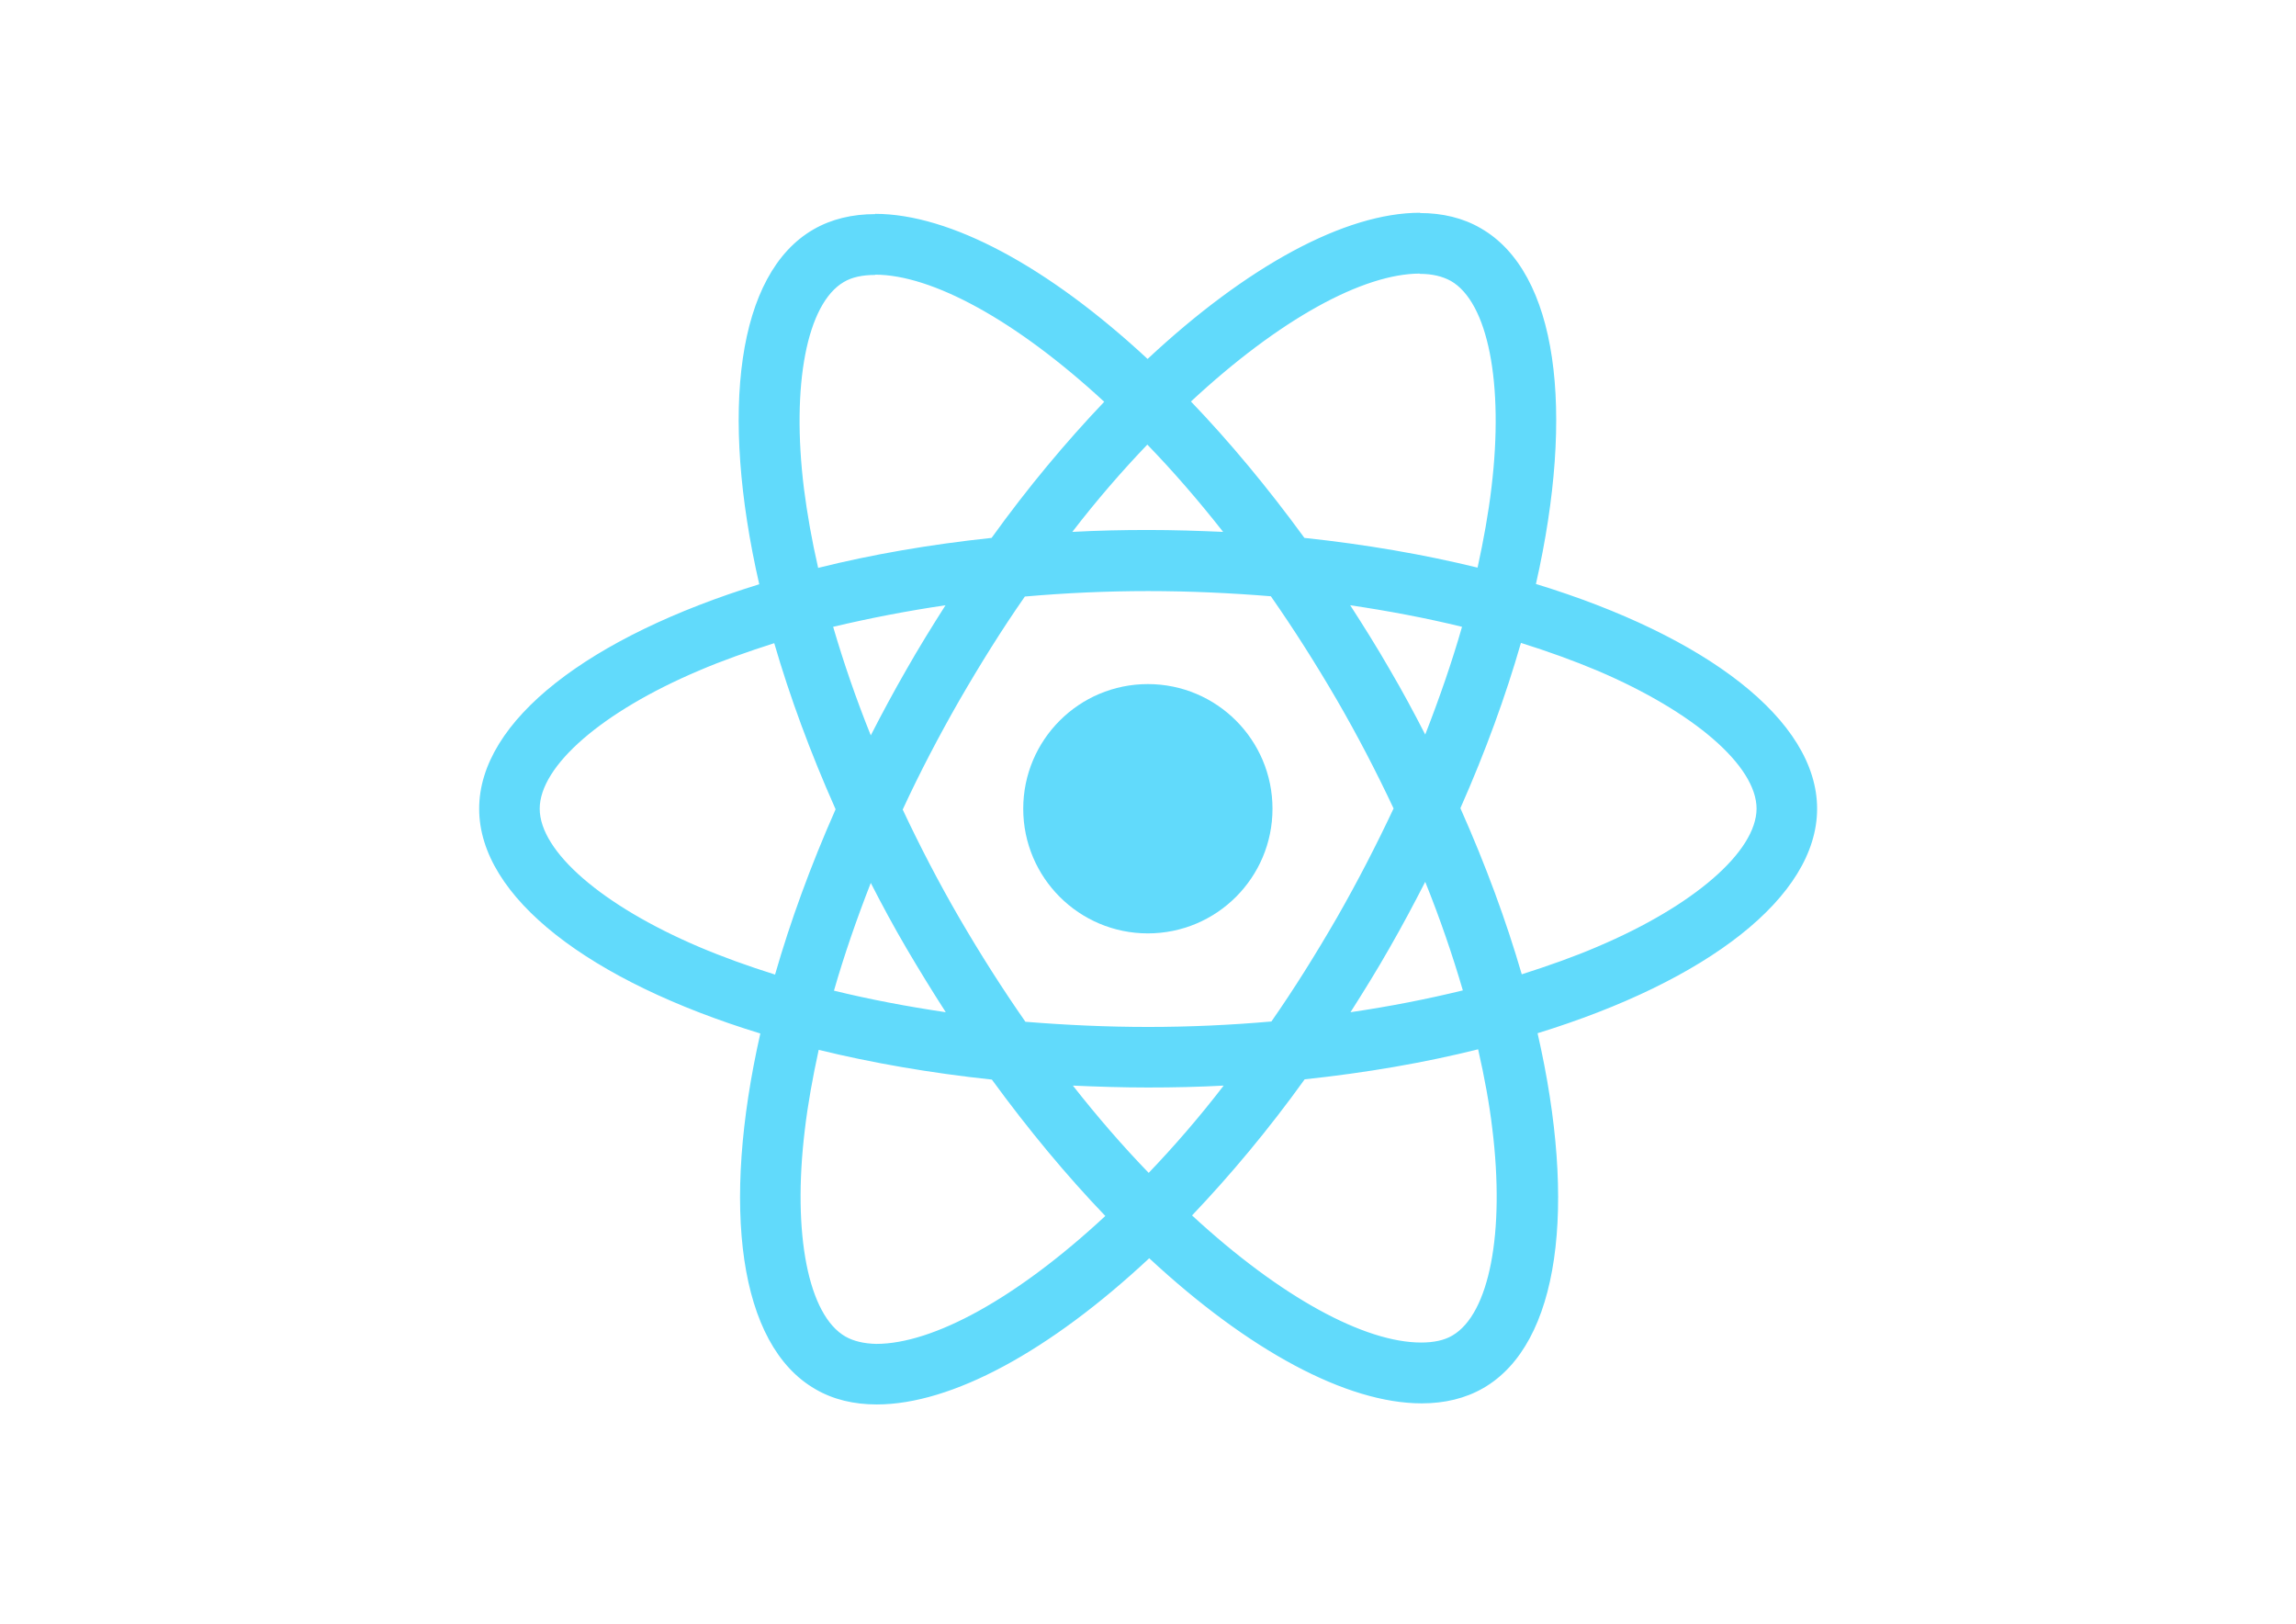
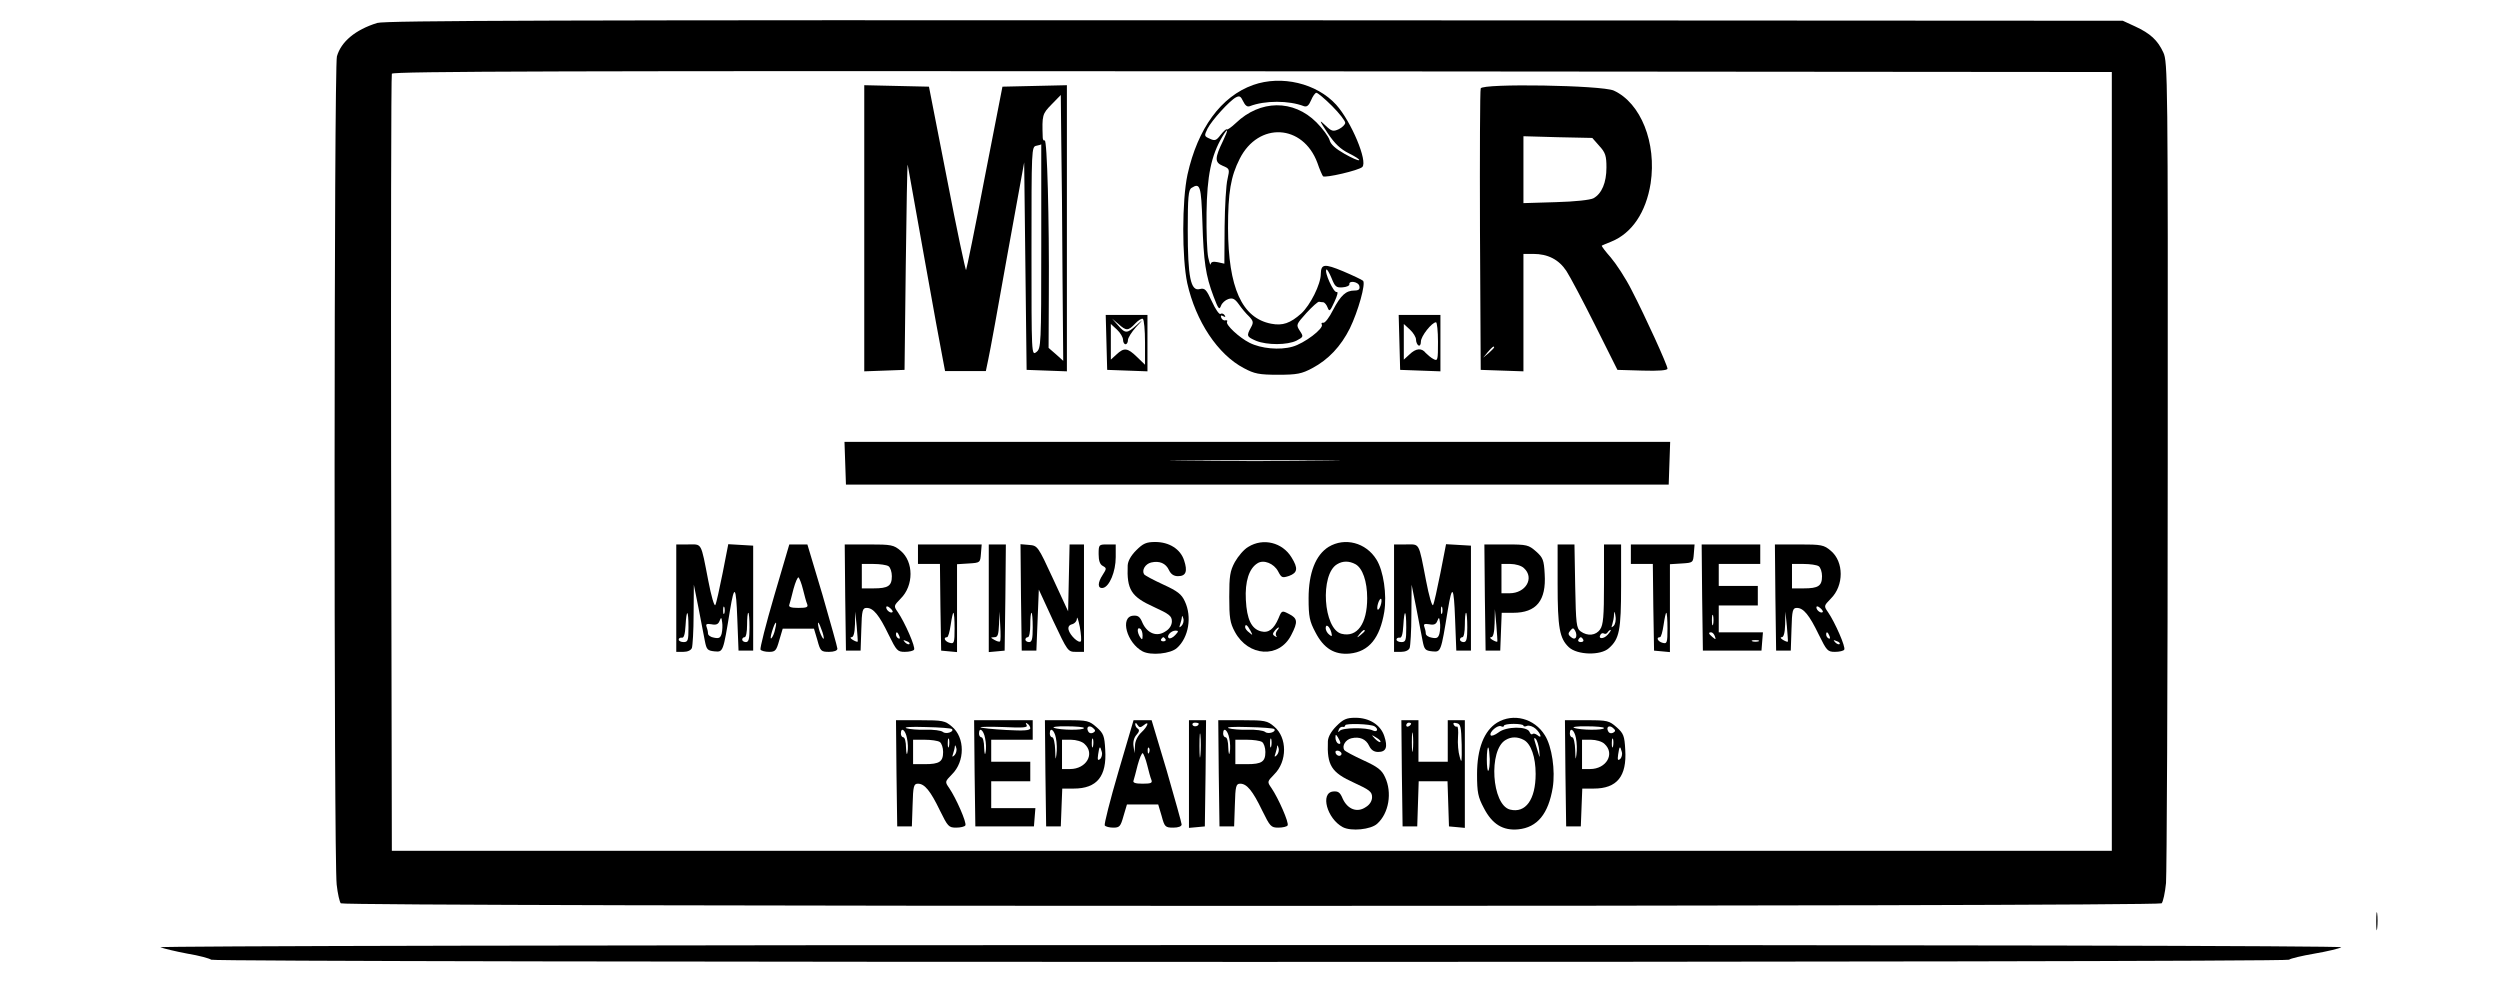
- <svg xmlns="http://www.w3.org/2000/svg" viewBox="0 0 841.9 595.3">
-   <g fill="#61DAFB">
-     <path d="M666.3 296.5c0-32.5-40.7-63.3-103.1-82.4 14.4-63.6 8-114.2-20.2-130.4-6.5-3.8-14.1-5.6-22.4-5.6v22.3c4.6 0 8.3.9 11.4 2.6 13.6 7.8 19.5 37.5 14.9 75.7-1.1 9.4-2.9 19.3-5.1 29.4-19.6-4.8-41-8.5-63.5-10.9-13.5-18.5-27.5-35.3-41.6-50 32.6-30.3 63.2-46.9 84-46.9V78c-27.5 0-63.5 19.6-99.9 53.6-36.4-33.8-72.4-53.2-99.9-53.2v22.3c20.7 0 51.4 16.5 84 46.6-14 14.7-28 31.4-41.3 49.9-22.6 2.4-44 6.1-63.6 11-2.3-10-4-19.7-5.2-29-4.7-38.2 1.1-67.9 14.6-75.8 3-1.8 6.9-2.6 11.5-2.6V78.5c-8.4 0-16 1.8-22.6 5.6-28.1 16.2-34.4 66.7-19.9 130.1-62.2 19.2-102.7 49.9-102.7 82.3 0 32.5 40.7 63.3 103.1 82.4-14.4 63.6-8 114.2 20.2 130.4 6.5 3.8 14.1 5.6 22.5 5.6 27.5 0 63.5-19.6 99.9-53.6 36.4 33.8 72.4 53.2 99.9 53.2 8.4 0 16-1.8 22.6-5.6 28.1-16.2 34.4-66.7 19.9-130.1 62-19.1 102.5-49.9 102.5-82.3zm-130.2-66.7c-3.7 12.9-8.3 26.2-13.5 39.5-4.1-8-8.4-16-13.1-24-4.6-8-9.5-15.8-14.4-23.4 14.2 2.1 27.9 4.7 41 7.9zm-45.8 106.5c-7.8 13.5-15.8 26.3-24.1 38.2-14.9 1.3-30 2-45.2 2-15.1 0-30.2-.7-45-1.9-8.3-11.9-16.4-24.6-24.2-38-7.6-13.1-14.5-26.4-20.8-39.8 6.2-13.4 13.2-26.8 20.7-39.9 7.8-13.5 15.8-26.3 24.1-38.2 14.9-1.3 30-2 45.2-2 15.1 0 30.2.7 45 1.9 8.3 11.9 16.4 24.6 24.2 38 7.6 13.1 14.5 26.4 20.8 39.8-6.3 13.4-13.2 26.8-20.7 39.9zm32.3-13c5.4 13.4 10 26.8 13.8 39.8-13.1 3.2-26.9 5.9-41.2 8 4.9-7.7 9.8-15.6 14.4-23.7 4.6-8 8.9-16.1 13-24.1zM421.2 430c-9.3-9.6-18.6-20.3-27.8-32 9 .4 18.2.7 27.5.7 9.4 0 18.7-.2 27.8-.7-9 11.7-18.3 22.4-27.5 32zm-74.4-58.9c-14.2-2.1-27.9-4.7-41-7.9 3.7-12.9 8.3-26.2 13.5-39.5 4.1 8 8.4 16 13.1 24 4.7 8 9.5 15.8 14.4 23.4zM420.7 163c9.3 9.6 18.6 20.3 27.8 32-9-.4-18.2-.7-27.5-.7-9.4 0-18.7.2-27.8.7 9-11.7 18.3-22.4 27.5-32zm-74 58.9c-4.9 7.7-9.8 15.6-14.4 23.7-4.6 8-8.9 16-13 24-5.4-13.4-10-26.8-13.8-39.8 13.1-3.1 26.9-5.8 41.2-7.9zm-90.5 125.2c-35.4-15.1-58.3-34.9-58.3-50.6 0-15.7 22.9-35.6 58.3-50.6 8.6-3.7 18-7 27.7-10.1 5.7 19.6 13.2 40 22.5 60.9-9.2 20.8-16.6 41.1-22.2 60.6-9.9-3.1-19.3-6.5-28-10.2zM310 490c-13.6-7.8-19.5-37.5-14.9-75.7 1.1-9.4 2.9-19.3 5.1-29.4 19.6 4.8 41 8.5 63.5 10.9 13.5 18.5 27.5 35.3 41.6 50-32.6 30.3-63.2 46.9-84 46.9-4.5-.1-8.3-1-11.3-2.7zm237.2-76.2c4.7 38.2-1.1 67.9-14.6 75.8-3 1.8-6.9 2.6-11.5 2.6-20.7 0-51.4-16.5-84-46.6 14-14.7 28-31.4 41.3-49.9 22.6-2.4 44-6.1 63.6-11 2.3 10.1 4.1 19.8 5.2 29.1zm38.5-66.7c-8.6 3.7-18 7-27.7 10.1-5.7-19.6-13.2-40-22.5-60.9 9.2-20.8 16.6-41.1 22.2-60.6 9.9 3.1 19.3 6.5 28.1 10.2 35.4 15.1 58.3 34.9 58.3 50.6-.1 15.7-23 35.6-58.4 50.6zM320.8 78.4z" />
-     <circle cx="420.9" cy="296.5" r="45.7" />
-     <path d="M520.5 78.1z" />
+ <svg xmlns="http://www.w3.org/2000/svg" version="1.0" width="1024pt" height="411pt" viewBox="0 0 1024 411" preserveAspectRatio="xMidYMid meet">
+   <g transform="translate(0,411) scale(0.1,-0.1)" fill="#000000" stroke="none">
+     <path d="M1545 4016 c-90 -28 -148 -77 -165 -137 -12 -40 -13 -3287 -1 -3392 4 -37 12 -72 17 -77 14 -14 7444 -14 7458 0 6 6 14 43 18 83 3 39 7 812 7 1717 1 1579 0 1647 -18 1685 -23 50 -53 78 -116 107 l-50 23 -3555 2 c-2847 1 -3563 -1 -3595 -11z m7105 -1796 l0 -1595 -3522 0 -3523 0 -3 1585 c-1 872 0 1591 3 1598 3 10 714 12 3525 10 l3520 -3 0 -1595z" />
+     <path d="M5133 3762 c-132 -47 -227 -178 -269 -367 -23 -107 -23 -341 -1 -445 35 -156 125 -292 232 -348 43 -23 62 -27 140 -27 78 0 97 4 140 27 66 35 117 89 154 163 34 70 66 184 54 195 -4 4 -42 22 -82 39 -77 32 -90 30 -91 -11 0 -42 -43 -128 -80 -162 -45 -40 -76 -51 -123 -42 -120 23 -176 147 -177 392 0 146 11 211 48 284 77 152 259 142 318 -17 9 -27 20 -51 23 -55 8 -8 147 24 161 38 23 23 -45 186 -107 255 -80 88 -224 122 -340 81z m323 -86 c30 -30 54 -61 54 -69 0 -7 -12 -19 -26 -26 -24 -11 -30 -9 -56 16 -26 25 -25 21 10 -32 30 -45 53 -66 87 -83 26 -13 45 -25 42 -28 -3 -3 -30 9 -60 26 -37 21 -57 39 -61 56 -4 14 -28 47 -54 73 -94 94 -230 93 -330 -3 -18 -17 -35 -29 -37 -26 -2 3 -13 -7 -25 -22 -18 -24 -24 -26 -45 -16 -23 10 -23 12 -9 41 18 35 90 114 116 128 15 8 20 5 30 -16 8 -17 17 -24 27 -20 62 24 160 24 222 0 12 -4 20 3 29 24 7 17 17 31 22 31 5 0 34 -24 64 -54z m-446 -142 c-35 -72 -35 -89 -2 -103 29 -12 29 -14 20 -54 -6 -23 -11 -111 -12 -195 l-1 -152 -27 6 c-19 4 -28 1 -29 -8 -1 -7 -5 5 -10 27 -5 22 -8 105 -7 184 2 150 19 234 64 310 25 42 27 33 4 -15z m-85 -334 c5 -161 13 -218 46 -305 19 -50 23 -56 30 -38 4 12 18 24 30 28 18 6 27 1 43 -21 11 -16 30 -39 42 -50 18 -19 19 -25 8 -45 -19 -35 -18 -38 21 -55 45 -18 128 -18 166 1 28 15 29 16 13 40 -16 25 -15 26 27 73 24 26 47 47 52 46 4 -1 12 -2 17 -2 6 -1 14 -11 18 -22 7 -18 10 -15 28 24 12 26 16 42 9 40 -12 -5 -52 83 -42 92 2 3 12 -13 21 -35 14 -35 19 -40 45 -38 16 1 29 7 28 12 -3 18 38 11 41 -7 3 -13 -3 -18 -20 -18 -35 0 -56 -19 -88 -80 -15 -30 -33 -54 -40 -52 -6 1 -9 -2 -6 -7 10 -16 -72 -78 -120 -91 -52 -15 -129 -8 -176 16 -42 21 -99 74 -92 86 3 5 0 7 -7 6 -6 -2 -14 3 -17 11 -3 9 0 11 8 6 9 -5 11 -4 6 4 -4 6 -12 9 -17 5 -5 -3 -21 20 -35 51 -23 50 -29 56 -50 51 -37 -10 -49 49 -49 242 0 134 3 164 15 172 36 23 40 9 45 -140z" />
+     <path d="M3540 3175 l0 -586 83 3 82 3 5 425 c3 234 6 421 8 415 1 -5 31 -174 67 -375 36 -201 70 -389 76 -417 l10 -53 84 0 83 0 10 48 c6 26 41 218 78 427 l69 380 5 -425 5 -425 83 -3 82 -3 0 586 0 586 -132 -3 -132 -3 -73 -374 c-39 -205 -74 -375 -76 -377 -2 -3 -38 165 -78 373 l-74 378 -133 3 -132 3 0 -586z m812 -191 l3 -352 -30 27 -30 26 1 220 c2 304 -7 636 -17 630 -4 -3 -8 3 -8 12 -3 92 -2 96 36 135 l38 39 2 -193 c2 -106 4 -351 5 -544z m-87 118 c0 -407 -1 -419 -20 -434 -20 -15 -20 -14 -20 413 0 420 0 428 20 432 11 2 20 5 20 6 0 0 0 -187 0 -417z" />
+     <path d="M6065 3748 c-3 -7 -4 -269 -3 -583 l3 -570 88 -3 87 -3 0 241 0 240 40 0 c60 0 105 -23 136 -70 15 -23 68 -123 118 -223 l91 -182 103 -3 c67 -2 102 1 102 8 0 14 -90 212 -147 322 -24 48 -63 107 -85 133 -22 25 -39 47 -37 49 2 1 20 9 38 16 85 34 143 120 162 239 25 166 -40 329 -151 380 -49 22 -537 30 -545 9z m486 -236 c25 -27 29 -41 29 -88 0 -62 -19 -107 -53 -126 -13 -7 -76 -14 -154 -16 l-133 -4 0 137 0 137 141 -4 141 -3 29 -33z m-431 -825 c0 -2 -10 -12 -22 -23 l-23 -19 19 23 c18 21 26 27 26 19z" />
+     <path d="M4532 2708 l3 -113 83 -3 82 -3 0 116 0 115 -85 0 -86 0 3 -112z m158 -1 l0 -91 -33 32 c-39 38 -53 39 -84 10 l-23 -21 0 73 0 73 25 -23 c14 -13 25 -32 25 -42 0 -10 5 -18 10 -18 6 0 10 8 10 17 0 9 15 33 33 53 32 34 32 35 1 7 -38 -34 -45 -34 -75 1 l-24 27 26 -22 c32 -29 40 -29 69 2 12 13 27 22 31 19 5 -3 9 -46 9 -97z" />
+     <path d="M5732 2708 l3 -113 83 -3 82 -3 0 116 0 115 -85 0 -86 0 3 -112z m158 2 c0 -75 -1 -80 -18 -71 -10 5 -24 17 -32 25 -17 22 -40 20 -67 -6 l-23 -21 0 73 0 73 25 -23 c14 -13 25 -31 25 -41 0 -10 5 -21 10 -24 6 -3 10 4 10 16 0 22 45 79 62 79 4 0 8 -36 8 -80z" />
+     <path d="M3462 2213 l3 -88 1685 0 1685 0 3 88 3 87 -1691 0 -1691 0 3 -87z m1961 10 c-156 -2 -410 -2 -565 0 -156 1 -29 2 282 2 311 0 438 -1 283 -2z" />
+     <path d="M4654 1856 c-22 -22 -34 -44 -35 -62 -4 -99 14 -128 107 -170 63 -29 74 -37 74 -59 0 -15 -9 -31 -26 -41 -35 -24 -74 -9 -94 34 -11 27 -19 32 -40 30 -53 -6 -25 -111 40 -146 34 -18 115 -10 141 14 48 43 62 128 32 191 -13 29 -30 42 -89 69 -39 18 -75 37 -78 42 -10 17 5 42 29 48 34 8 60 -3 73 -31 8 -17 20 -25 37 -25 33 0 40 20 25 65 -15 46 -61 75 -118 75 -37 0 -50 -6 -78 -34z m185 -310 c-9 -8 -10 -7 -5 7 3 10 7 24 7 30 1 7 3 4 6 -7 3 -10 -1 -23 -8 -30z m-159 -39 c0 -18 -2 -19 -10 -7 -13 20 -13 43 0 35 6 -3 10 -16 10 -28z m134 2 c-9 -10 -21 -16 -26 -13 -12 8 8 31 27 31 13 0 13 -3 -1 -18z m-40 -17 c3 -5 -1 -9 -9 -9 -8 0 -12 4 -9 9 3 4 7 8 9 8 2 0 6 -4 9 -8z" />
+     <path d="M5113 1870 c-18 -10 -42 -39 -55 -62 -20 -37 -23 -58 -23 -143 0 -85 3 -106 23 -143 55 -102 182 -110 231 -13 28 54 26 68 -9 86 -29 15 -30 15 -43 -17 -19 -45 -41 -62 -72 -54 -39 10 -58 49 -62 129 -4 75 13 129 48 150 25 16 67 -1 84 -33 14 -27 17 -28 45 -19 35 13 38 31 10 76 -37 61 -116 81 -177 43z m8 -342 c11 -21 11 -22 -4 -9 -10 7 -17 17 -17 22 0 15 9 10 21 -13z m110 -1 c-6 -8 -7 -18 -3 -22 4 -5 1 -5 -6 -1 -10 6 -10 11 -1 22 6 8 14 14 16 14 3 0 0 -6 -6 -13z" />
+     <path d="M5442 1870 c-53 -33 -82 -106 -82 -211 0 -75 4 -94 28 -139 34 -66 78 -93 141 -87 78 8 123 63 141 171 11 70 -3 168 -32 214 -43 70 -130 92 -196 52z m110 -71 c29 -16 48 -70 48 -139 0 -105 -41 -162 -105 -146 -75 19 -89 244 -18 285 23 14 49 14 75 0z m103 -169 c-4 -12 -9 -19 -12 -17 -3 3 -2 15 2 27 4 12 9 19 12 17 3 -3 2 -15 -2 -27z m-202 -110 c4 -17 3 -19 -9 -9 -8 6 -14 18 -14 26 0 20 16 8 23 -17z m137 6 c0 -2 -8 -10 -17 -17 -16 -13 -17 -12 -4 4 13 16 21 21 21 13z" />
+     <path d="M2770 1660 l0 -220 29 0 c17 0 31 6 35 16 3 9 7 70 7 137 l1 122 19 -95 c10 -52 22 -113 26 -135 7 -36 11 -40 40 -43 35 -3 35 -4 63 168 18 109 25 101 30 -35 l5 -130 30 0 30 0 0 215 0 215 -51 3 -51 3 -23 -118 c-13 -65 -26 -124 -30 -131 -4 -8 -17 37 -29 100 -31 160 -25 148 -82 148 l-49 0 0 -220z m197 -62 c-3 -7 -5 -2 -5 12 0 14 2 19 5 13 2 -7 2 -19 0 -25z m-147 -58 c0 -53 -2 -60 -20 -60 -11 0 -20 5 -20 10 0 6 6 9 13 8 8 -2 13 14 15 50 4 71 12 66 12 -8z m250 0 c0 -47 -3 -60 -15 -60 -8 0 -15 5 -15 10 0 6 5 10 10 10 6 0 10 23 10 50 0 28 2 50 5 50 3 0 5 -27 5 -60z m-114 -25 c-5 -18 -11 -21 -31 -17 -14 2 -25 10 -25 17 0 8 -3 20 -6 28 -4 11 1 13 20 10 19 -4 28 0 33 13 7 17 8 17 11 -5 2 -12 1 -33 -2 -46z" />
+     <path d="M3171 1669 c-34 -116 -59 -215 -56 -220 4 -5 19 -9 35 -9 26 0 30 5 42 48 l14 47 64 0 64 0 14 -47 c12 -45 15 -48 48 -48 20 0 34 5 34 13 0 6 -28 105 -61 220 l-62 207 -37 0 -37 0 -62 -211z m118 27 c6 -24 13 -51 17 -60 5 -13 -1 -16 -36 -16 -30 0 -41 4 -37 13 2 6 10 35 17 64 8 29 17 50 21 48 3 -3 12 -24 18 -49z m-114 -163 c-3 -16 -10 -32 -15 -37 -5 -5 -4 7 2 27 13 43 23 50 13 10z m194 -13 c6 -19 7 -30 2 -25 -5 6 -13 24 -17 40 -9 39 0 30 15 -15z" />
+     <path d="M3462 1663 l3 -218 30 0 30 0 3 88 c2 78 5 87 22 87 27 0 51 -29 90 -110 32 -65 36 -70 66 -70 18 0 35 4 38 9 7 10 -38 112 -66 153 -18 26 -18 26 11 56 54 53 54 151 0 196 -28 24 -38 26 -130 26 l-99 0 2 -217z m177 128 c8 -5 14 -24 14 -41 0 -40 -15 -50 -75 -50 l-48 0 0 50 0 50 48 0 c26 0 53 -4 61 -9z m17 -188 c-7 -7 -26 7 -26 19 0 6 6 6 15 -2 9 -7 13 -15 11 -17z m-143 -121 c-1 -2 -10 1 -20 7 -10 6 -12 11 -5 11 8 0 13 18 14 53 l1 52 6 -60 c3 -33 5 -62 4 -63z m171 22 c3 -8 2 -12 -4 -9 -6 3 -10 10 -10 16 0 14 7 11 14 -7z m41 -32 c-3 -3 -11 0 -18 7 -9 10 -8 11 6 5 10 -3 15 -9 12 -12z" />
+     <path d="M3760 1840 l0 -40 45 0 45 0 2 -177 3 -178 33 -3 32 -3 0 180 0 180 48 3 c47 3 47 3 50 41 l3 37 -130 0 -131 0 0 -40z m150 -304 c0 -59 -2 -64 -20 -59 -20 5 -28 23 -11 23 5 0 11 23 15 50 4 28 9 50 11 50 3 0 5 -29 5 -64z" />
+     <path d="M4050 1659 l0 -220 33 3 32 3 3 218 2 217 -35 0 -35 0 0 -221z m46 -176 c-2 -3 -13 0 -23 6 -17 10 -17 10 0 11 14 0 17 10 19 53 l2 52 3 -59 c2 -32 2 -60 -1 -63z" />
+     <path d="M4182 1663 l3 -218 30 0 30 0 5 125 5 125 59 -128 c59 -125 60 -127 93 -127 l33 0 0 220 0 220 -30 0 -29 0 -3 -137 -3 -137 -62 134 c-62 134 -63 135 -98 138 l-35 3 2 -218z m48 -123 c0 -47 -3 -60 -15 -60 -8 0 -15 5 -15 10 0 6 5 10 10 10 6 0 10 23 10 50 0 28 2 50 5 50 3 0 5 -27 5 -60z m197 -57 c-9 -9 -44 24 -50 47 -3 12 2 20 14 23 11 3 20 13 20 24 1 10 6 -6 12 -35 5 -29 7 -55 4 -59z" />
+     <path d="M4500 1840 c0 -26 5 -42 17 -48 16 -9 16 -11 0 -36 -22 -33 -22 -58 1 -54 26 5 52 66 52 126 l0 52 -35 0 c-34 0 -35 -1 -35 -40z" />
+     <path d="M5710 1660 l0 -220 29 0 c17 0 31 6 35 16 3 9 7 70 7 137 l1 122 19 -95 c10 -52 22 -113 26 -135 7 -36 11 -40 40 -43 35 -3 35 -4 63 168 18 109 25 101 30 -35 l5 -130 30 0 30 0 0 215 0 215 -51 3 -51 3 -23 -118 c-13 -65 -26 -124 -30 -131 -4 -8 -17 37 -29 100 -31 160 -25 148 -82 148 l-49 0 0 -220z m197 -62 c-3 -7 -5 -2 -5 12 0 14 2 19 5 13 2 -7 2 -19 0 -25z m-147 -58 c0 -53 -2 -60 -20 -60 -11 0 -20 5 -20 10 0 6 6 9 13 8 8 -2 13 14 15 50 4 71 12 66 12 -8z m250 0 c0 -47 -3 -60 -15 -60 -8 0 -15 5 -15 10 0 6 5 10 10 10 6 0 10 23 10 50 0 28 2 50 5 50 3 0 5 -27 5 -60z m-114 -25 c-5 -18 -11 -21 -31 -17 -14 2 -25 10 -25 17 0 8 -3 20 -6 28 -4 11 1 13 20 10 19 -4 28 0 33 13 7 17 8 17 11 -5 2 -12 1 -33 -2 -46z" />
+     <path d="M6082 1663 l3 -218 30 0 30 0 3 78 3 77 47 0 c95 0 136 50 129 159 -3 57 -7 67 -35 92 -31 27 -37 29 -122 29 l-90 0 2 -217z m160 120 c44 -40 8 -103 -59 -103 l-33 0 0 60 0 60 37 0 c20 0 45 -7 55 -17z m-109 -301 c-1 -2 -10 1 -20 7 -10 6 -12 11 -5 11 8 0 13 19 14 58 l1 57 6 -65 c3 -36 5 -67 4 -68z" />
+     <path d="M6380 1718 c0 -180 8 -223 46 -259 34 -32 130 -35 164 -4 43 38 50 73 50 255 l0 170 -35 0 -35 0 0 -163 c0 -131 -3 -167 -16 -185 -17 -25 -51 -29 -80 -8 -17 13 -19 30 -22 185 l-3 171 -35 0 -34 0 0 -162z m229 -172 c-9 -8 -10 -7 -5 7 3 10 7 28 7 40 2 16 3 14 6 -7 3 -16 -1 -34 -8 -40z m-154 -47 c-5 -7 -11 -6 -21 2 -11 9 -12 15 -2 26 10 12 13 12 20 -1 5 -9 6 -21 3 -27z m130 11 c-17 -19 -41 -18 -29 1 3 5 9 7 14 4 5 -3 11 -1 15 5 3 5 9 10 12 10 3 0 -2 -9 -12 -20z m-100 -20 c3 -5 -1 -10 -10 -10 -9 0 -13 5 -10 10 3 6 8 10 10 10 2 0 7 -4 10 -10z" />
+     <path d="M6680 1840 l0 -40 45 0 45 0 2 -177 3 -178 33 -3 32 -3 0 180 0 180 48 3 c47 3 47 3 50 41 l3 37 -130 0 -131 0 0 -40z m150 -304 c0 -59 -2 -64 -20 -59 -20 5 -28 23 -11 23 5 0 11 23 15 50 4 28 9 50 11 50 3 0 5 -29 5 -64z" />
+     <path d="M6972 1663 l3 -218 120 0 120 0 3 38 3 37 -90 0 -91 0 0 55 0 55 80 0 80 0 0 40 0 40 -80 0 -80 0 0 45 0 45 85 0 85 0 0 40 0 40 -120 0 -120 0 2 -217z m45 -110 c-3 -10 -5 -2 -5 17 0 19 2 27 5 18 2 -10 2 -26 0 -35z m7 -49 c5 -14 4 -15 -9 -4 -17 14 -19 20 -6 20 5 0 12 -7 15 -16z m179 -21 c-7 -2 -19 -2 -25 0 -7 3 -2 5 12 5 14 0 19 -2 13 -5z" />
+     <path d="M7272 1663 l3 -218 30 0 30 0 3 88 c2 78 5 87 22 87 27 0 51 -29 90 -110 32 -65 36 -70 66 -70 18 0 35 4 38 9 7 10 -38 112 -66 153 -18 26 -18 26 11 56 54 53 54 151 0 196 -28 24 -38 26 -130 26 l-99 0 2 -217z m177 128 c8 -5 14 -24 14 -41 0 -40 -15 -50 -75 -50 l-48 0 0 50 0 50 48 0 c26 0 53 -4 61 -9z m17 -188 c-7 -7 -26 7 -26 19 0 6 6 6 15 -2 9 -7 13 -15 11 -17z m-143 -121 c-1 -2 -10 1 -20 7 -10 6 -12 11 -5 11 8 0 13 18 14 53 l1 52 6 -60 c3 -33 5 -62 4 -63z m171 22 c3 -8 2 -12 -4 -9 -6 3 -10 10 -10 16 0 14 7 11 14 -7z m41 -32 c-3 -3 -11 0 -18 7 -9 10 -8 11 6 5 10 -3 15 -9 12 -12z" />
+     <path d="M5474 1136 c-22 -22 -34 -44 -35 -62 -4 -99 14 -128 107 -170 63 -29 74 -37 74 -59 0 -15 -9 -31 -26 -41 -35 -24 -74 -9 -94 34 -11 27 -19 32 -40 30 -53 -6 -25 -111 40 -146 34 -18 115 -10 141 14 48 43 62 128 32 191 -13 29 -30 42 -89 69 -39 18 -75 37 -78 42 -10 17 5 42 29 48 34 8 60 -3 73 -31 8 -17 20 -25 37 -25 33 0 40 20 25 65 -15 46 -61 75 -118 75 -37 0 -50 -6 -78 -34z m156 -1 c18 -11 11 -26 -7 -17 -25 13 -126 12 -136 -2 -6 -7 -7 -6 -4 4 2 8 10 14 16 13 6 -2 11 1 11 6 0 9 104 6 120 -4z m-140 -68 c0 -5 -4 -5 -10 -2 -5 3 -10 14 -10 23 0 15 2 15 10 2 5 -8 10 -19 10 -23z m164 4 c-2 -3 -12 3 -22 13 -16 17 -16 18 5 5 12 -7 20 -15 17 -18z m-160 -52 c-6 -11 -24 -2 -24 11 0 5 7 7 15 4 8 -4 12 -10 9 -15z" />
+     <path d="M6132 1150 c-53 -33 -82 -106 -82 -211 0 -75 4 -94 28 -139 34 -66 78 -93 141 -87 78 8 123 63 141 171 11 70 -3 168 -32 214 -43 70 -130 92 -196 52z m108 -12 c0 -4 7 -5 15 -1 9 3 25 -3 35 -12 22 -20 28 -44 7 -26 -8 6 -17 8 -20 4 -4 -3 -9 1 -12 9 -9 24 -96 23 -127 -2 -15 -11 -29 -16 -32 -12 -8 13 30 45 43 37 6 -3 11 -2 11 2 0 5 18 8 40 8 22 0 40 -3 40 -7z m2 -59 c29 -16 48 -70 48 -139 0 -105 -41 -162 -105 -146 -75 19 -89 244 -18 285 23 14 49 14 75 0z m63 -45 c2 -21 2 -30 -1 -19 -3 11 -10 33 -15 50 -7 21 -6 26 1 19 6 -6 13 -28 15 -50z m-203 -33 c0 -23 -2 -45 -6 -48 -3 -4 -6 18 -6 47 0 29 3 51 6 48 3 -3 5 -25 6 -47z" />
+     <path d="M3672 943 l3 -218 30 0 30 0 3 88 c2 78 5 87 22 87 27 0 51 -29 90 -110 32 -65 36 -70 66 -70 18 0 35 4 38 9 7 10 -38 112 -66 153 -18 26 -18 26 11 56 54 53 54 151 0 196 -28 24 -38 26 -130 26 l-99 0 2 -217z m227 181 c11 -11 -24 -23 -37 -12 -7 6 -39 10 -70 9 -31 -1 -67 2 -79 6 -14 5 18 7 79 5 56 -1 104 -5 107 -8z m-184 -38 c4 -18 5 -44 2 -57 -2 -15 -5 -7 -6 19 0 23 -5 42 -11 42 -5 0 -10 7 -10 15 0 29 19 15 25 -19z m172 -33 c-3 -10 -5 -4 -5 12 0 17 2 24 5 18 2 -7 2 -21 0 -30z m-38 18 c8 -5 14 -24 14 -41 0 -40 -15 -50 -75 -50 l-48 0 0 50 0 50 48 0 c26 0 53 -4 61 -9z m60 -55 c-9 -8 -10 -7 -5 7 3 10 7 24 7 30 1 7 3 4 6 -7 3 -10 -1 -23 -8 -30z" />
+     <path d="M3992 943 l3 -218 120 0 120 0 3 38 3 37 -90 0 -91 0 0 55 0 55 80 0 80 0 0 40 0 40 -80 0 -80 0 0 45 0 45 85 0 85 0 0 40 0 40 -120 0 -120 0 2 -217z m228 184 c0 -9 -26 -11 -99 -7 -55 3 -102 8 -105 11 -3 2 40 3 96 1 80 -4 99 -2 93 8 -5 9 -4 11 3 6 7 -4 12 -13 12 -19z m-185 -41 c4 -18 5 -44 2 -57 -2 -15 -5 -7 -6 19 0 23 -5 42 -11 42 -5 0 -10 7 -10 15 0 29 19 15 25 -19z" />
+     <path d="M4282 943 l3 -218 30 0 30 0 3 78 3 77 47 0 c95 0 136 50 129 159 -3 57 -7 67 -35 92 -31 27 -37 29 -122 29 l-90 0 2 -217z m158 185 c0 -10 -99 -9 -123 1 -10 3 14 7 52 6 39 0 71 -3 71 -7z m38 -19 c-7 -4 -16 -3 -20 4 -11 18 2 29 18 16 12 -10 12 -14 2 -20z m-153 -22 c4 -18 5 -49 2 -68 -3 -25 -4 -21 -5 19 -1 28 -6 52 -12 52 -5 0 -10 7 -10 15 0 29 19 15 25 -18z m152 -34 c-3 -10 -5 -4 -5 12 0 17 2 24 5 18 2 -7 2 -21 0 -30z m-35 10 c44 -40 8 -103 -59 -103 l-33 0 0 60 0 60 37 0 c20 0 45 -7 55 -17z m71 -33 c3 -10 -1 -24 -7 -29 -10 -8 -11 -3 -8 19 5 35 8 37 15 10z" />
+     <path d="M4581 949 c-34 -116 -59 -215 -56 -220 4 -5 19 -9 35 -9 26 0 30 5 42 48 l14 47 64 0 64 0 14 -47 c12 -45 15 -48 48 -48 20 0 34 5 34 13 0 6 -28 105 -61 220 l-62 207 -37 0 -37 0 -62 -211z m103 190 c26 22 18 -4 -9 -29 -15 -14 -26 -36 -26 -54 l-2 -31 -4 28 c-3 18 2 36 12 47 11 12 13 20 6 25 -6 3 -11 12 -11 18 0 8 4 7 9 -2 8 -12 12 -12 25 -2z m23 -111 c-3 -8 -6 -5 -6 6 -1 11 2 17 5 13 3 -3 4 -12 1 -19z m-8 -52 c6 -24 13 -51 17 -60 5 -13 -1 -16 -36 -16 -30 0 -41 4 -37 13 2 6 10 35 17 64 8 29 17 50 21 48 3 -3 12 -24 18 -49z" />
+     <path d="M4870 939 l0 -220 33 3 32 3 3 218 2 217 -35 0 -35 0 0 -221z m40 207 c0 -11 -19 -15 -25 -6 -3 5 1 10 9 10 9 0 16 -2 16 -4z m7 -128 c-2 -24 -4 -7 -4 37 0 44 2 63 4 43 2 -21 2 -57 0 -80z" />
+     <path d="M4992 943 l3 -218 30 0 30 0 3 88 c2 78 5 87 22 87 27 0 51 -29 90 -110 32 -65 36 -70 66 -70 18 0 35 4 38 9 7 10 -38 112 -66 153 -18 26 -18 26 11 56 54 53 54 151 0 196 -28 24 -38 26 -130 26 l-99 0 2 -217z m227 181 c11 -11 -24 -23 -37 -12 -7 6 -39 10 -70 9 -31 -1 -67 2 -79 6 -14 5 18 7 79 5 56 -1 104 -5 107 -8z m-184 -38 c4 -18 5 -44 2 -57 -2 -15 -5 -7 -6 19 0 23 -5 42 -11 42 -5 0 -10 7 -10 15 0 29 19 15 25 -19z m172 -33 c-3 -10 -5 -4 -5 12 0 17 2 24 5 18 2 -7 2 -21 0 -30z m-38 18 c8 -5 14 -24 14 -41 0 -40 -15 -50 -75 -50 l-48 0 0 50 0 50 48 0 c26 0 53 -4 61 -9z m60 -55 c-9 -8 -10 -7 -5 7 3 10 7 24 7 30 1 7 3 4 6 -7 3 -10 -1 -23 -8 -30z" />
+     <path d="M5742 943 l3 -218 30 0 30 0 3 93 3 92 59 0 59 0 3 -92 3 -93 33 -3 32 -3 0 220 0 221 -35 0 -35 0 0 -85 0 -85 -60 0 -60 0 0 85 0 85 -35 0 -35 0 2 -217z m38 203 c0 -3 -4 -8 -10 -11 -5 -3 -10 -1 -10 4 0 6 5 11 10 11 6 0 10 -2 10 -4z m207 -86 c1 -72 0 -80 -8 -50 -6 19 -9 55 -7 81 2 26 0 45 -4 43 -4 -2 -10 1 -13 7 -5 7 0 10 11 7 17 -3 19 -14 21 -88z m-200 -22 c-2 -18 -4 -4 -4 32 0 36 2 50 4 33 2 -18 2 -48 0 -65z" />
+     <path d="M6412 943 l3 -218 30 0 30 0 3 78 3 77 47 0 c95 0 136 50 129 159 -3 57 -7 67 -35 92 -31 27 -37 29 -122 29 l-90 0 2 -217z m158 185 c0 -10 -99 -9 -123 1 -10 3 14 7 52 6 39 0 71 -3 71 -7z m38 -19 c-7 -4 -16 -3 -20 4 -11 18 2 29 18 16 12 -10 12 -14 2 -20z m-153 -22 c4 -18 5 -49 2 -68 -3 -25 -4 -21 -5 19 -1 28 -6 52 -12 52 -5 0 -10 7 -10 15 0 29 19 15 25 -18z m152 -34 c-3 -10 -5 -4 -5 12 0 17 2 24 5 18 2 -7 2 -21 0 -30z m-35 10 c44 -40 8 -103 -59 -103 l-33 0 0 60 0 60 37 0 c20 0 45 -7 55 -17z m71 -33 c3 -10 -1 -24 -7 -29 -10 -8 -11 -3 -8 19 5 35 8 37 15 10z" />
+     <path d="M9733 335 c0 -33 2 -45 4 -27 2 18 2 45 0 60 -2 15 -4 0 -4 -33z" />
+     <path d="M657 230 c13 -5 62 -17 110 -26 49 -8 92 -20 98 -25 12 -12 8498 -12 8511 0 5 5 52 16 104 25 53 9 102 21 110 26 9 6 -1692 10 -4470 9 -2684 0 -4476 -4 -4463 -9z" />
  </g>
</svg>
